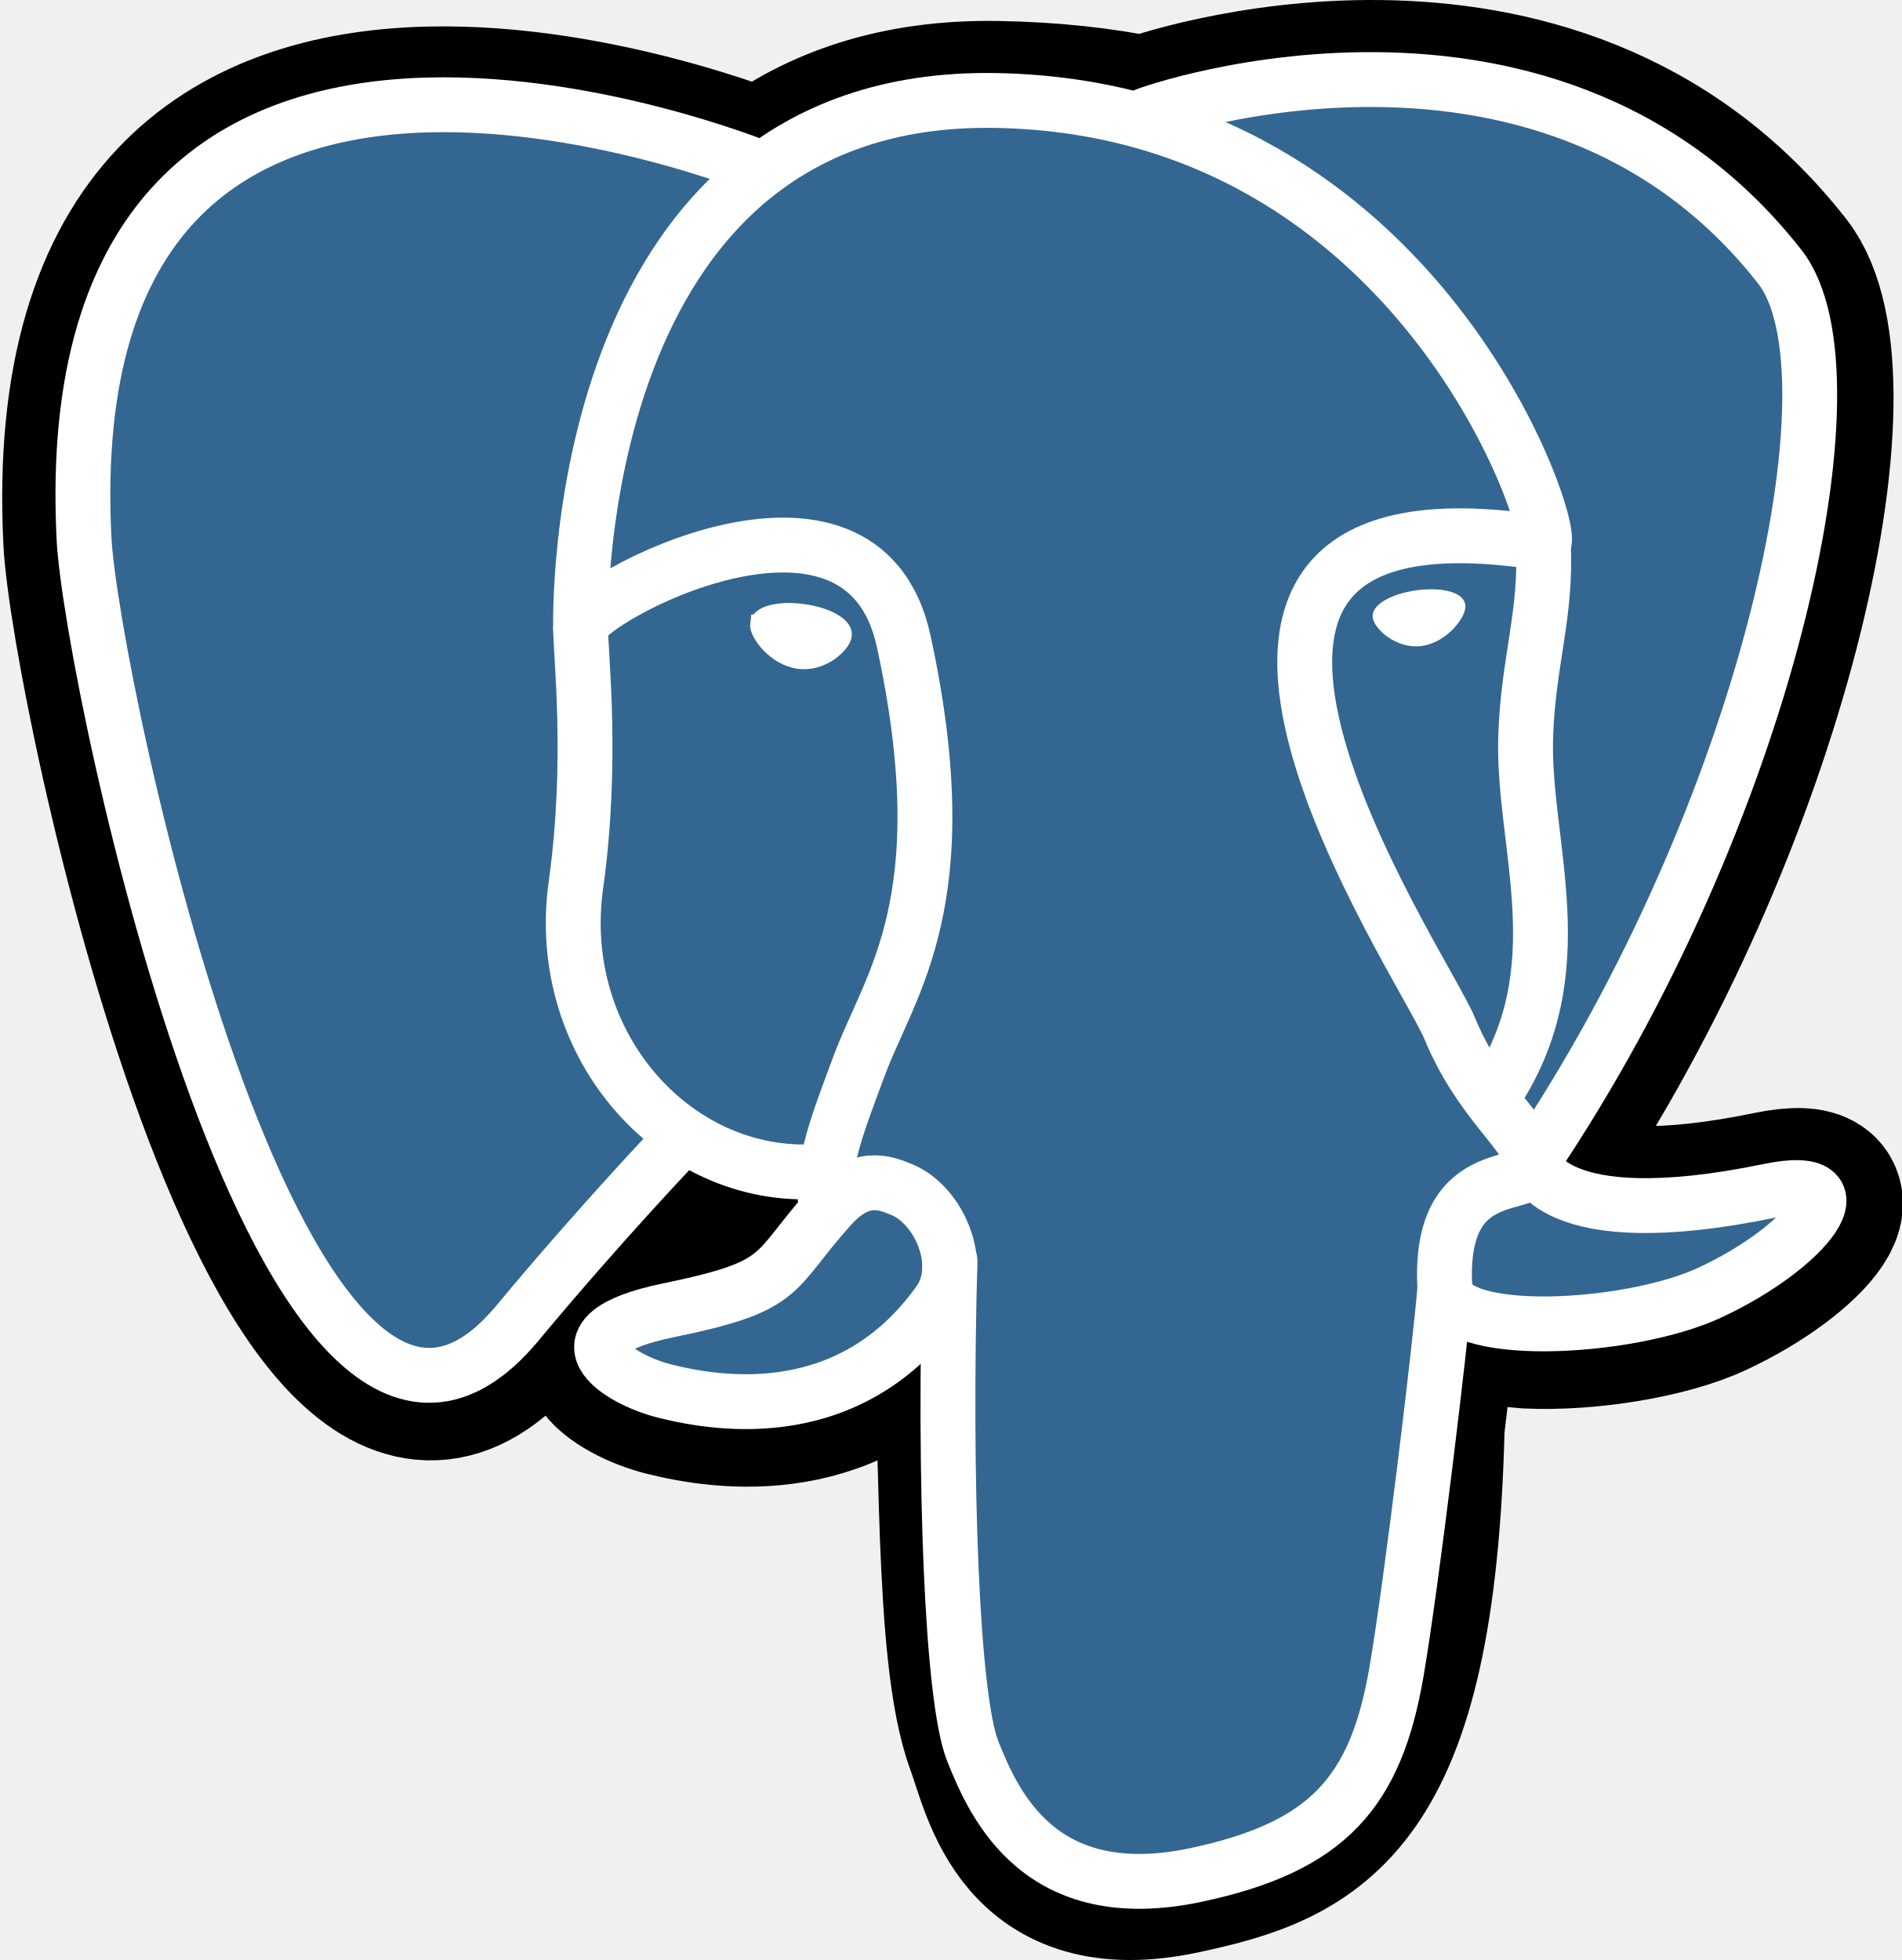
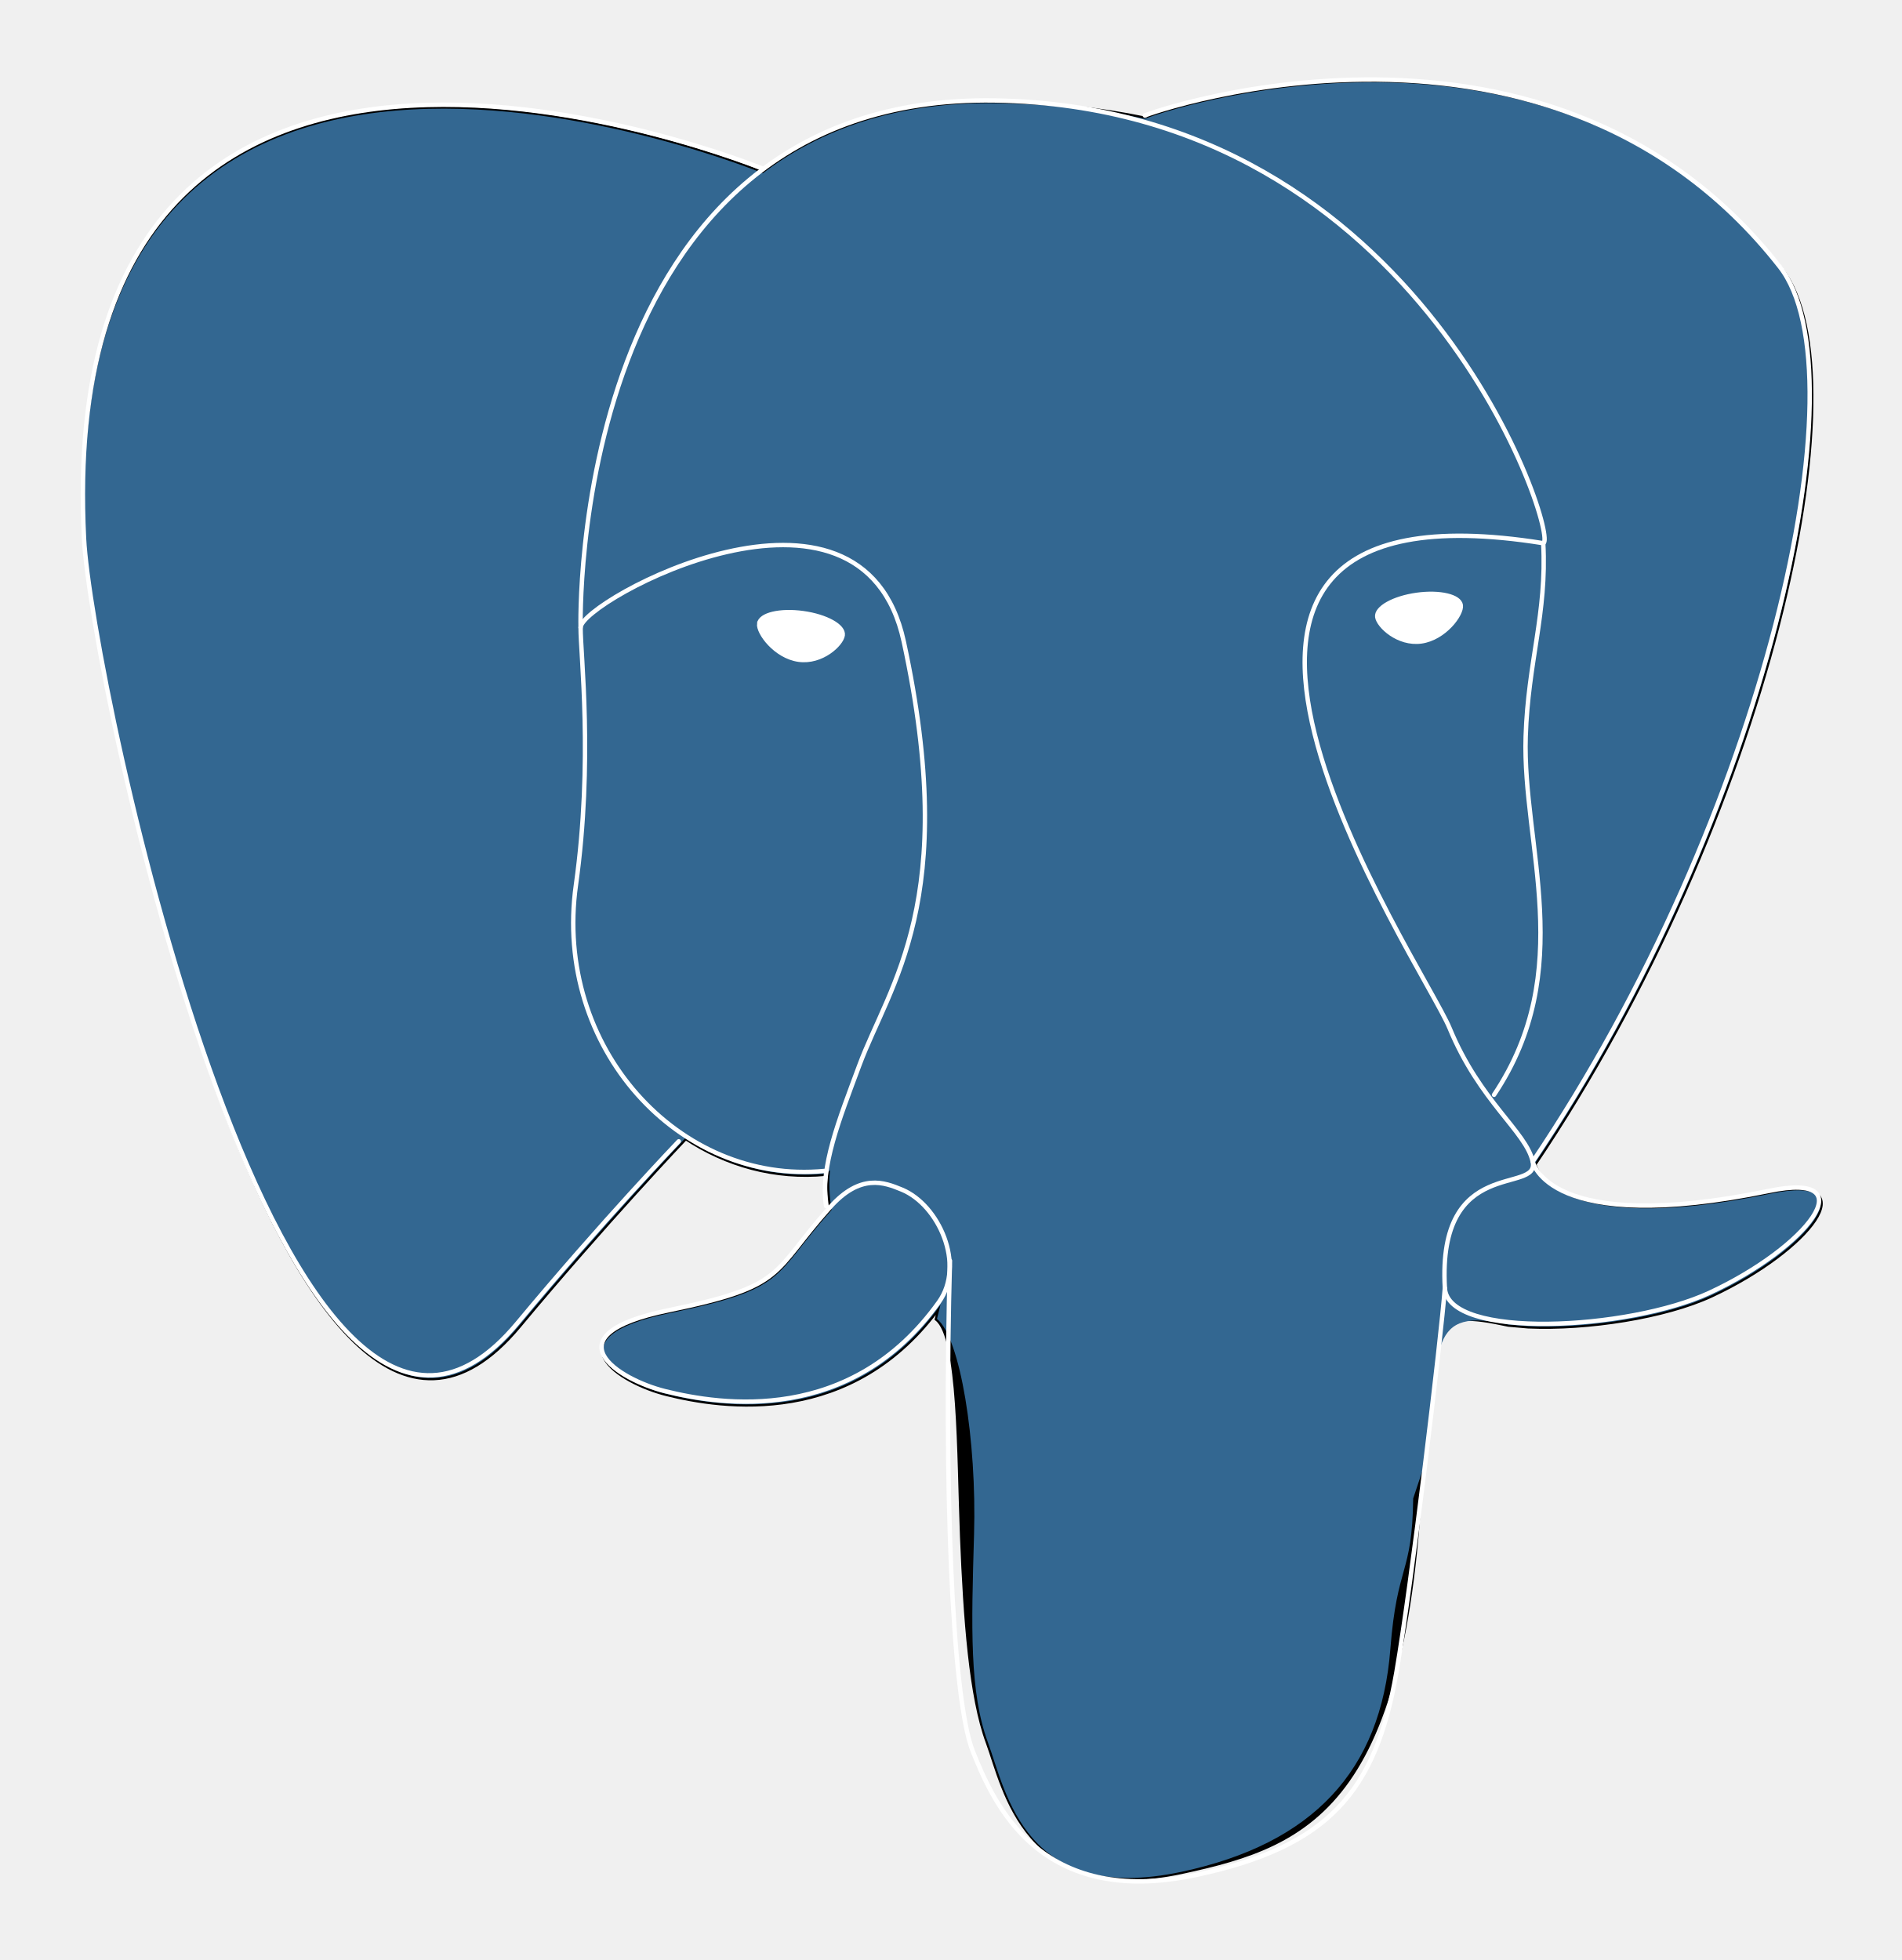
<svg xmlns="http://www.w3.org/2000/svg" width="432.071pt" height="445.383pt" viewBox="0 0 432.071 445.383" xml:space="preserve">
  <g id="orginal" style="fillRule:nonzero;clipRule:nonzero;stroke:#000000;stroke-miterlimit:4;">
	</g>
-   <g id="Layer_x0020_3" style="fillRule:nonzero;clipRule:nonzero;fill:none;stroke:#FFFFFF;stroke-width:12.465;stroke-linecap:round;stroke-linejoin:round;stroke-miterlimit:4;">
-     <path style="fill:#000000;stroke:#000000;stroke-width:37.395;stroke-linecap:butt;stroke-linejoin:miter;" d="M323.205,324.227c2.833-23.601,1.984-27.062,19.563-23.239l4.463,0.392c13.517,0.615,31.199-2.174,41.587-7c22.362-10.376,35.622-27.7,13.572-23.148c-50.297,10.376-53.755-6.655-53.755-6.655c53.111-78.803,75.313-178.836,56.149-203.322    C352.514-5.534,262.036,26.049,260.522,26.869l-0.482,0.089c-9.938-2.062-21.06-3.294-33.554-3.496c-22.761-0.374-40.032,5.967-53.133,15.904c0,0-161.408-66.498-153.899,83.628c1.597,31.936,45.777,241.655,98.47,178.31    c19.259-23.163,37.871-42.748,37.871-42.748c9.242,6.14,20.307,9.272,31.912,8.147l0.897-0.765c-0.281,2.876-0.157,5.689,0.359,9.019c-13.572,15.167-9.584,17.83-36.723,23.416c-27.457,5.659-11.326,15.734-0.797,18.367c12.768,3.193,42.305,7.716,62.268-20.224    l-0.795,3.188c5.325,4.26,4.965,30.619,5.72,49.452c0.756,18.834,2.017,36.409,5.856,46.771c3.839,10.36,8.369,37.05,44.036,29.406c29.809-6.388,52.6-15.582,54.677-101.107" />
+   <g id="Layer_x0020_3" style="fillRule:nonzero;clipRule:nonzero;fill:none;stroke:#FFFFFF;strokeWidth:12.465;stroke-linecap:round;stroke-linejoin:round;stroke-miterlimit:4;">
+     <path style="fill:#000000;stroke:#000000;strokeWidth:37.395;stroke-linecap:butt;stroke-linejoin:miter;" d="M323.205,324.227c2.833-23.601,1.984-27.062,19.563-23.239l4.463,0.392c13.517,0.615,31.199-2.174,41.587-7c22.362-10.376,35.622-27.7,13.572-23.148c-50.297,10.376-53.755-6.655-53.755-6.655c53.111-78.803,75.313-178.836,56.149-203.322    C352.514-5.534,262.036,26.049,260.522,26.869l-0.482,0.089c-9.938-2.062-21.06-3.294-33.554-3.496c-22.761-0.374-40.032,5.967-53.133,15.904c0,0-161.408-66.498-153.899,83.628c1.597,31.936,45.777,241.655,98.47,178.31    c19.259-23.163,37.871-42.748,37.871-42.748c9.242,6.14,20.307,9.272,31.912,8.147l0.897-0.765c-0.281,2.876-0.157,5.689,0.359,9.019c-13.572,15.167-9.584,17.83-36.723,23.416c-27.457,5.659-11.326,15.734-0.797,18.367c12.768,3.193,42.305,7.716,62.268-20.224    l-0.795,3.188c5.325,4.26,4.965,30.619,5.72,49.452c0.756,18.834,2.017,36.409,5.856,46.771c3.839,10.36,8.369,37.05,44.036,29.406c29.809-6.388,52.6-15.582,54.677-101.107" />
    <path style="fill:#336791;stroke:none;" d="M402.395,271.23c-50.302,10.376-53.76-6.655-53.76-6.655c53.111-78.808,75.313-178.843,56.153-203.326c-52.27-66.785-142.752-35.2-144.262-34.38l-0.486,0.087c-9.938-2.063-21.06-3.292-33.56-3.496c-22.761-0.373-40.026,5.967-53.127,15.902    c0,0-161.411-66.495-153.904,83.63c1.597,31.938,45.776,241.657,98.471,178.312c19.26-23.163,37.869-42.748,37.869-42.748c9.243,6.14,20.308,9.272,31.908,8.147l0.901-0.765c-0.28,2.876-0.152,5.689,0.361,9.019c-13.575,15.167-9.586,17.83-36.723,23.416    c-27.459,5.659-11.328,15.734-0.796,18.367c12.768,3.193,42.307,7.716,62.266-20.224l-0.796,3.188c5.319,4.26,9.054,27.711,8.428,48.969c-0.626,21.259-1.044,35.854,3.147,47.254c4.191,11.4,8.368,37.05,44.042,29.406c29.809-6.388,45.256-22.942,47.405-50.555    c1.525-19.631,4.976-16.729,5.194-34.28l2.768-8.309c3.192-26.611,0.507-35.196,18.872-31.203l4.463,0.392c13.517,0.615,31.208-2.174,41.591-7c22.358-10.376,35.618-27.7,13.573-23.148z" />
    <path d="M215.866,286.484c-1.385,49.516,0.348,99.377,5.193,111.495c4.848,12.118,15.223,35.688,50.9,28.045c29.806-6.39,40.651-18.756,45.357-46.051c3.466-20.082,10.148-75.854,11.005-87.281" />
    <path d="M173.104,38.256c0,0-161.521-66.016-154.012,84.109c1.597,31.938,45.779,241.664,98.473,178.316c19.256-23.166,36.671-41.335,36.671-41.335" />
    <path d="M260.349,26.207c-5.591,1.753,89.848-34.889,144.087,34.417c19.159,24.484-3.043,124.519-56.153,203.329" />
    <path style="stroke-linejoin:bevel;" d="M348.282,263.953c0,0,3.461,17.036,53.764,6.653c22.04-4.552,8.776,12.774-13.577,23.155c-18.345,8.514-59.474,10.696-60.146-1.069c-1.729-30.355,21.647-21.133,19.96-28.739c-1.525-6.85-11.979-13.573-18.894-30.338    c-6.037-14.633-82.796-126.849,21.287-110.183c3.813-0.789-27.146-99.002-124.553-100.599c-97.385-1.597-94.19,119.762-94.19,119.762" />
    <path d="M188.604,274.334c-13.577,15.166-9.584,17.829-36.723,23.417c-27.459,5.66-11.326,15.733-0.797,18.365c12.768,3.195,42.307,7.718,62.266-20.229c6.078-8.509-0.036-22.086-8.385-25.547c-4.034-1.671-9.428-3.765-16.361,3.994z" />
    <path d="M187.715,274.069c-1.368-8.917,2.93-19.528,7.536-31.942c6.922-18.626,22.893-37.255,10.117-96.339c-9.523-44.029-73.396-9.163-73.436-3.193c-0.039,5.968,2.889,30.26-1.067,58.548c-5.162,36.913,23.488,68.132,56.479,64.938" />
-     <path style="fill:#FFFFFF;stroke-width:4.155;stroke-linecap:butt;stroke-linejoin:miter;" d="M172.517,141.7c-0.288,2.039,3.733,7.48,8.976,8.207c5.234,0.73,9.714-3.522,9.998-5.559c0.284-2.039-3.732-4.285-8.977-5.015c-5.237-0.731-9.719,0.333-9.996,2.367z" />
-     <path style="fill:#FFFFFF;stroke-width:2.078;stroke-linecap:butt;stroke-linejoin:miter;" d="M331.941,137.543c0.284,2.039-3.732,7.48-8.976,8.207c-5.238,0.73-9.718-3.522-10.005-5.559c-0.277-2.039,3.74-4.285,8.979-5.015c5.239-0.73,9.718,0.333,10.002,2.368z" />
+     <path style="fill:#FFFFFF;strokeWidth:4.155;stroke-linecap:butt;stroke-linejoin:miter;" d="M172.517,141.7c-0.288,2.039,3.733,7.48,8.976,8.207c5.234,0.73,9.714-3.522,9.998-5.559c0.284-2.039-3.732-4.285-8.977-5.015c-5.237-0.731-9.719,0.333-9.996,2.367z" />
+     <path style="fill:#FFFFFF;strokeWidth:2.078;stroke-linecap:butt;stroke-linejoin:miter;" d="M331.941,137.543c0.284,2.039-3.732,7.48-8.976,8.207c-5.238,0.73-9.718-3.522-10.005-5.559c-0.277-2.039,3.74-4.285,8.979-5.015c5.239-0.73,9.718,0.333,10.002,2.368z" />
    <path d="M350.676,123.432c0.863,15.994-3.445,26.888-3.988,43.914c-0.804,24.748,11.799,53.074-7.191,81.435" />
-     <path style="stroke-width:3;" d="M0,60.232" />
+     <path style="strokeWidth:3;" d="M0,60.232" />
  </g>
  <div style="all: initial !important;" />
</svg>
